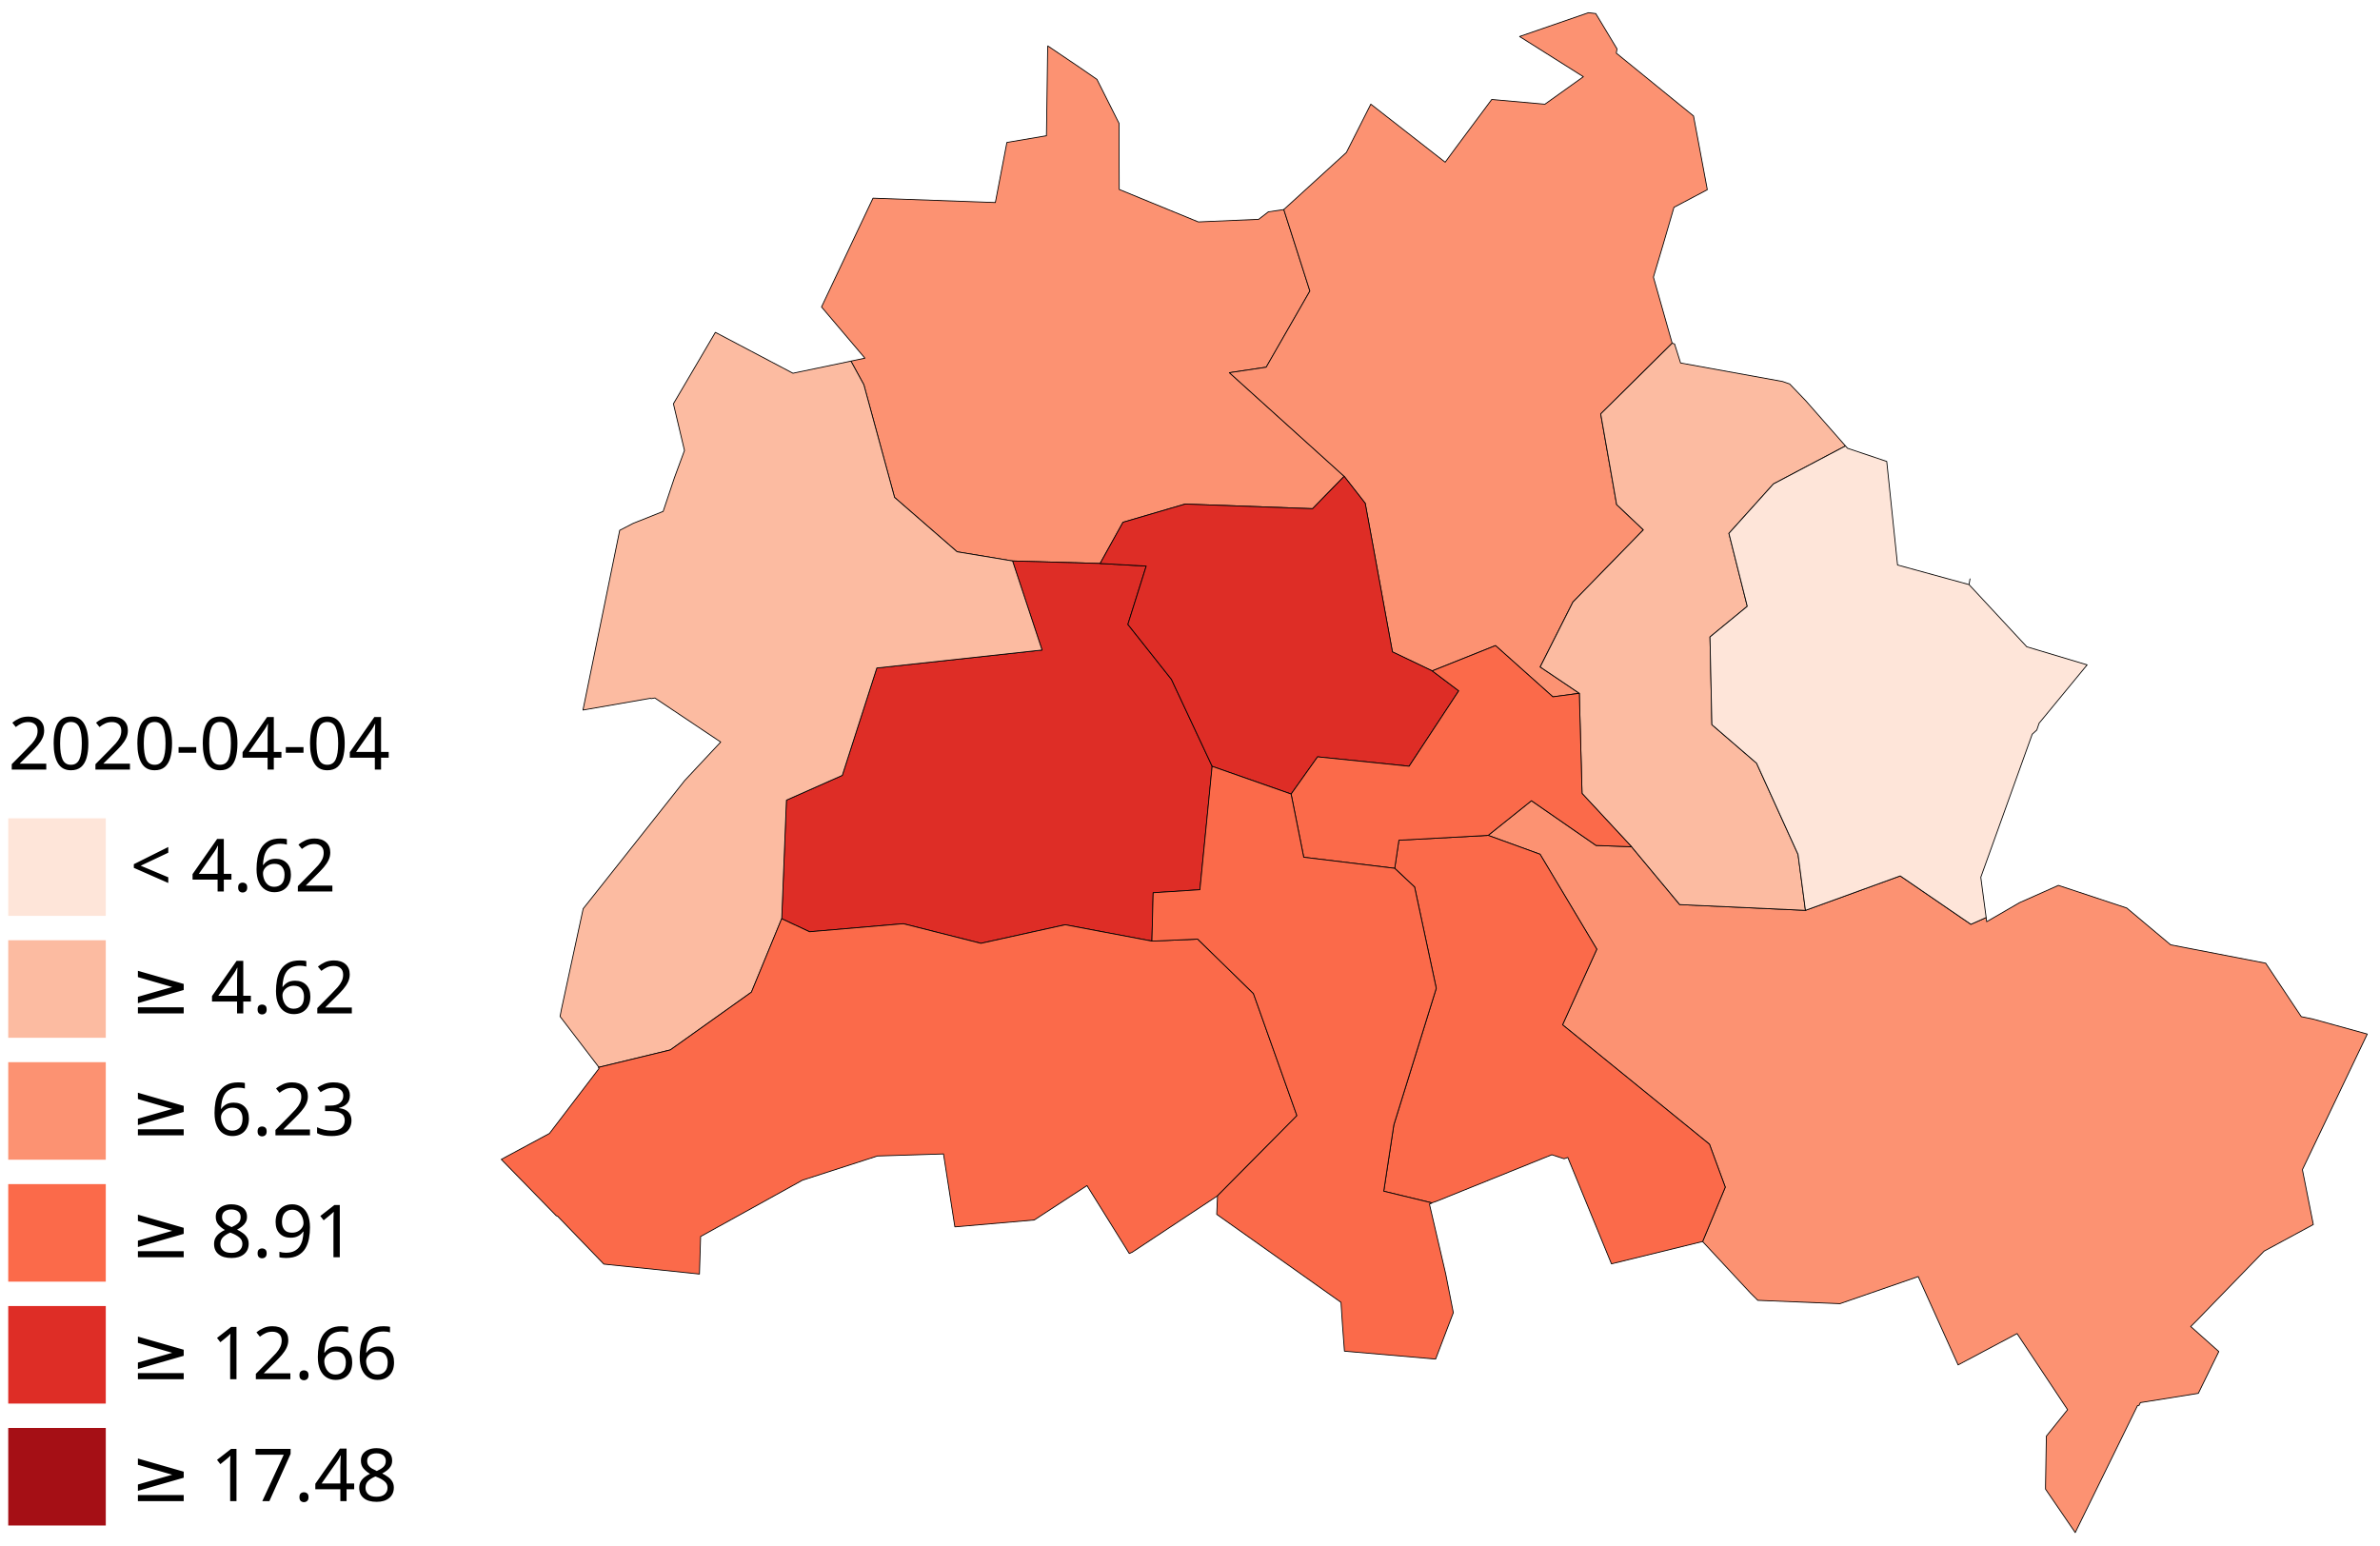
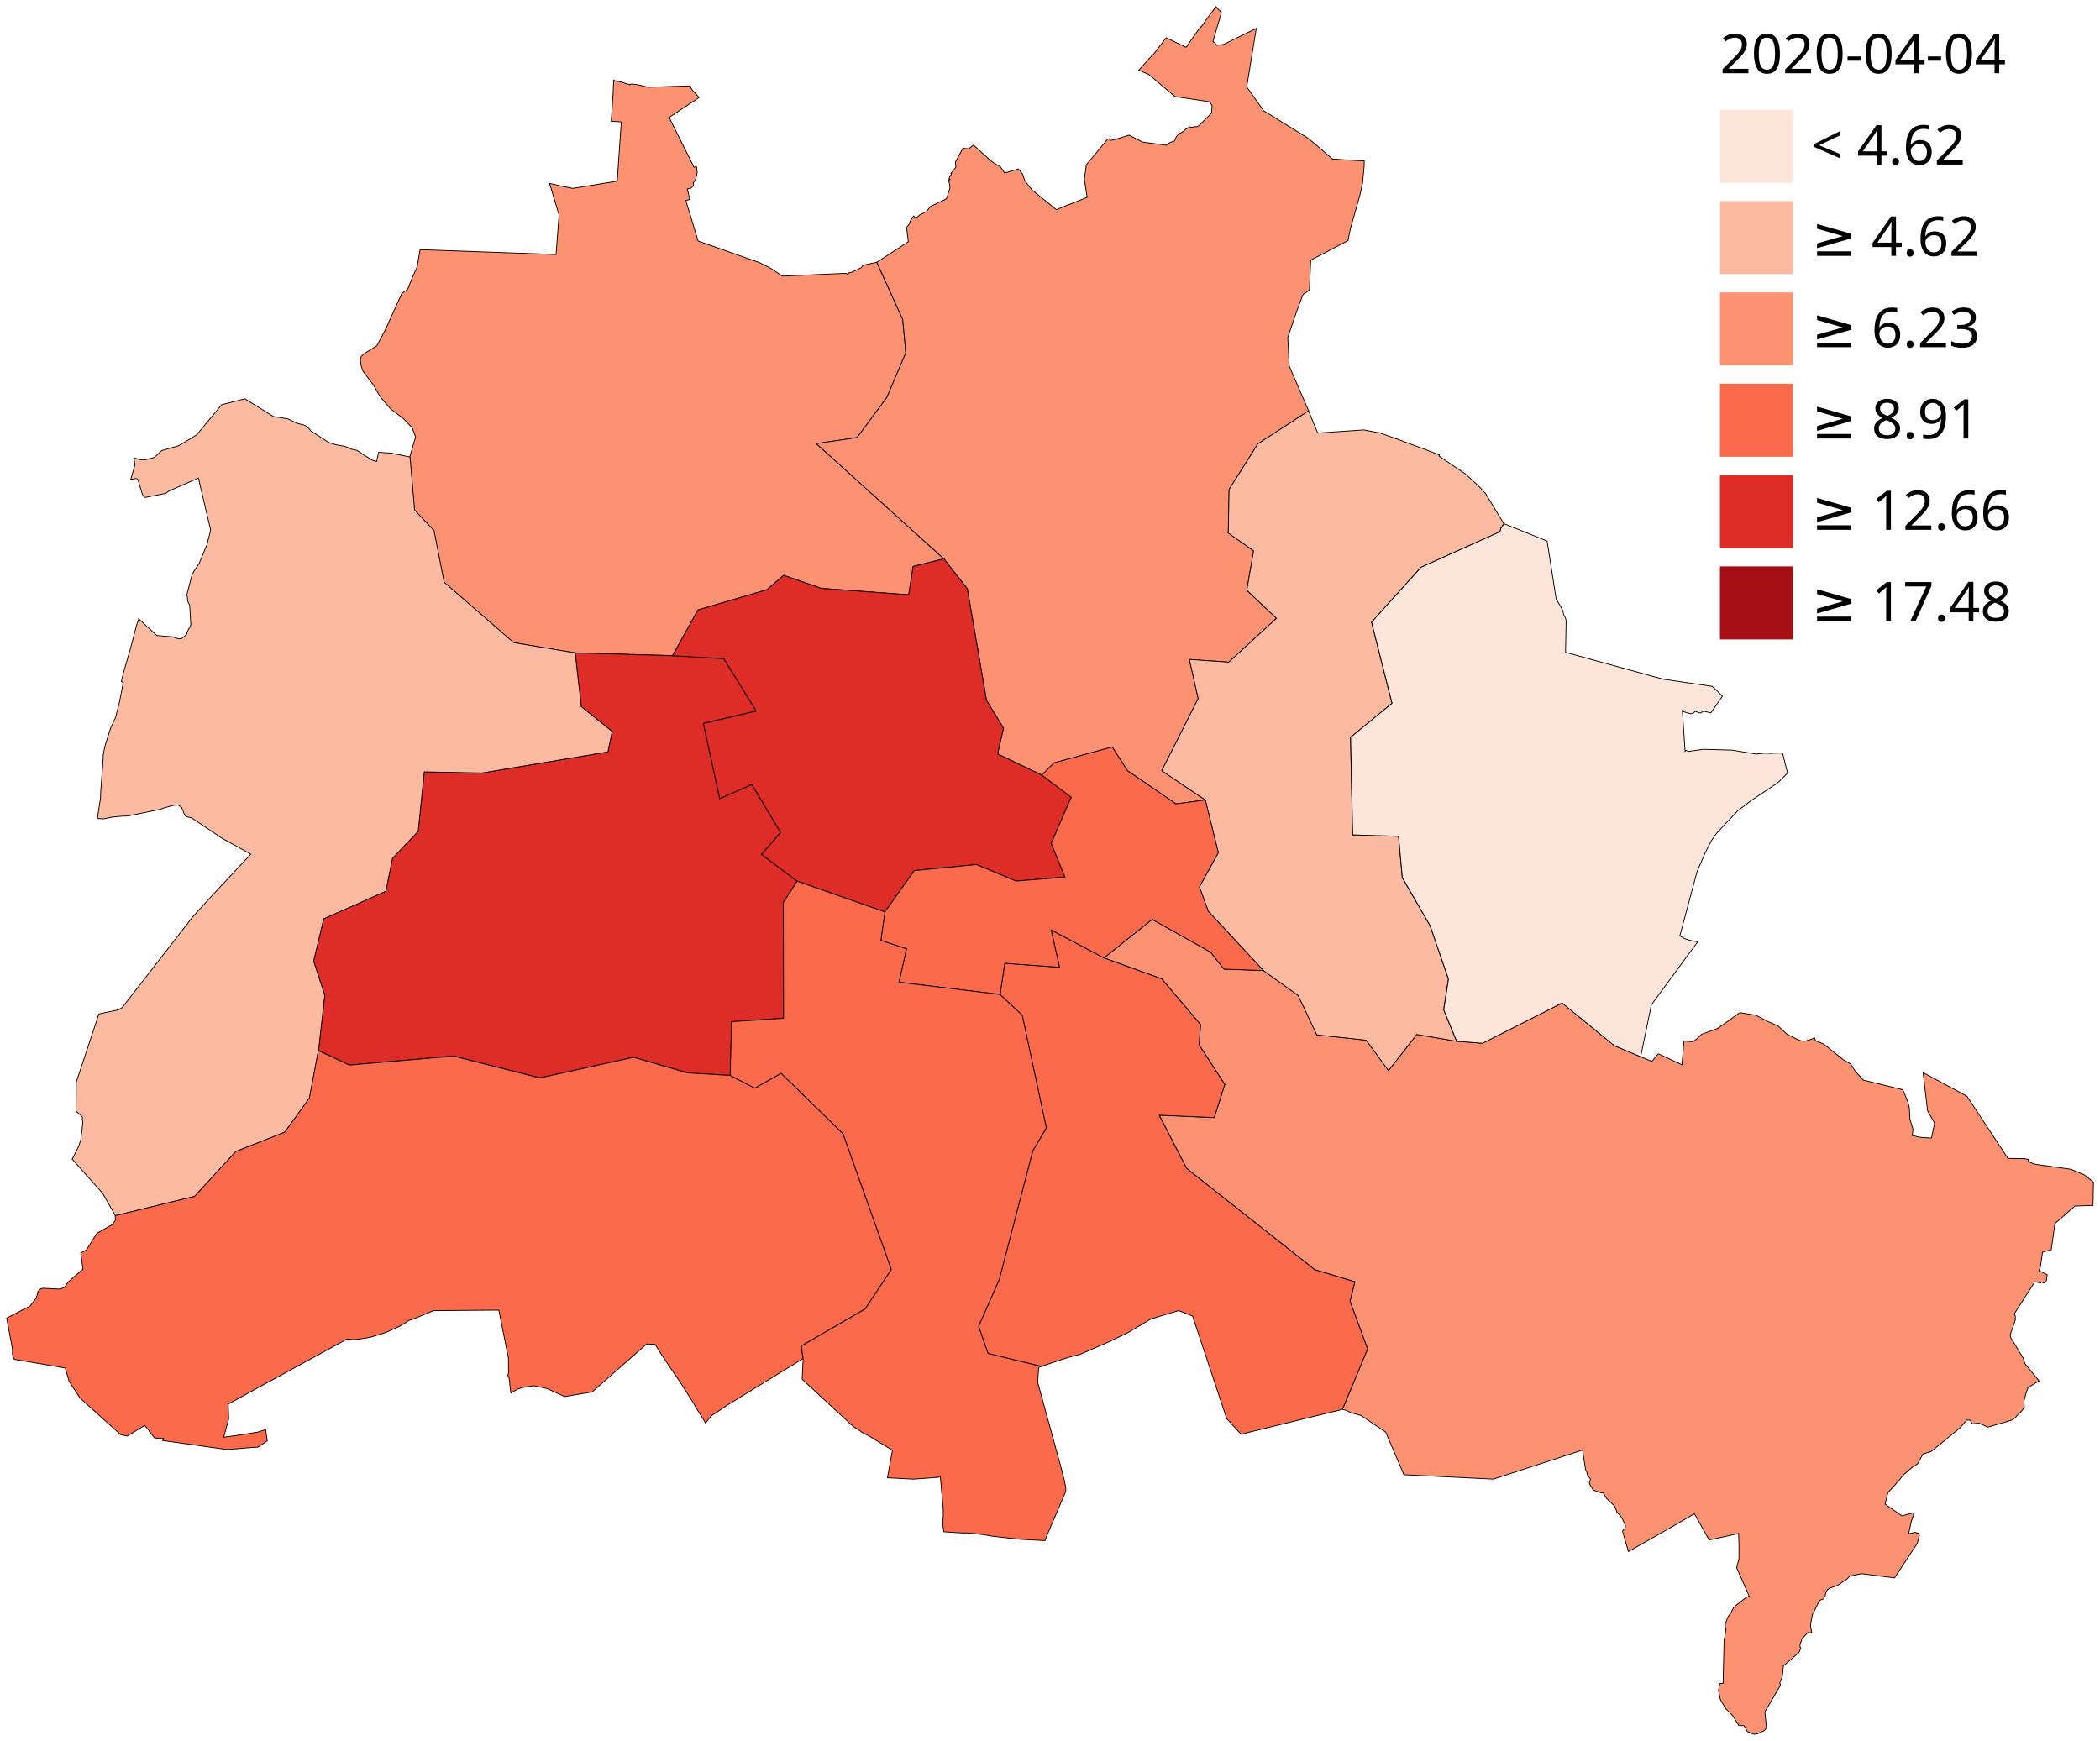
- <svg xmlns="http://www.w3.org/2000/svg" id="svg439" version="1.1" height="938.241" width="1445" stroke-linecap="round" stroke-linejoin="round">
-   <g transform="matrix(10.87812 0 0 10.87812 -12024.951 -6919.72)" id="g1315">
-     <g id="g1003" transform="translate(1103.163 576.983) scale(.13611)">
-       <g id="g979">
-         <path d="m 20,820 h 40 v 40 H 20 Z" id="path2" fill="#fcbba1" />
-         <path d="m 20,870 h 40 v 40 H 20 Z" id="path4" fill="#fc9272" />
-         <path d="m 20,920 h 40 v 40 H 20 Z" id="path6" fill="#fb6a4a" />
-         <path d="m 20,970 h 40 v 40 H 20 Z" id="path8" fill="#de2d26" />
-         <path d="m 20,770 h 40 v 40 H 20 Z" id="path10" fill="#fee5d9" />
-         <path d="m 20,1020 h 40 v 40 H 20 Z" id="path12" fill="#a50f15" />
-       </g>
-       <g id="g971" font-size="30" font-family="Verdana" fill="#000">
-         <text id="text907" y="1050" x="70" xml:space="preserve">
-           <tspan y="1050" x="70" id="tspan905">≥ 17.48</tspan>
-         </text>
-         <text xml:space="preserve" x="70" y="1000" id="text921">
-           <tspan id="tspan919" x="70" y="1000">≥ 12.66</tspan>
-         </text>
-         <text id="text925" y="950" x="70" xml:space="preserve">
-           <tspan y="950" x="70" id="tspan923">≥ 8.91</tspan>
-         </text>
-         <text xml:space="preserve" x="70" y="900" id="text929">
-           <tspan id="tspan927" x="70" y="900">≥ 6.23</tspan>
-         </text>
-         <text id="text933" y="850" x="70" xml:space="preserve">
-           <tspan y="850" x="70" id="tspan931">≥ 4.62</tspan>
-         </text>
-         <text xml:space="preserve" x="70" y="800" id="text937">
-           <tspan id="tspan935" x="70" y="800">&lt; 4.62</tspan>
-         </text>
-         <text id="text941" y="750" x="20" xml:space="preserve">
-           <tspan y="750" x="20" id="tspan939">2020-04-04</tspan>
-         </text>
-       </g>
+ <svg xmlns="http://www.w3.org/2000/svg" id="svg444" height="1081" width="1303.757" version="1.1">
+   <g transform="matrix(1.13416 0 0 1.13416 1045.116 -805.149)" id="g1003">
+     <g id="g979">
+       <path id="path2" d="m 20,820 h 40 v 40 H 20 Z" fill="#fcbba1" />
+       <path id="path4" d="m 20,870 h 40 v 40 H 20 Z" fill="#fc9272" />
+       <path id="path6" d="m 20,920 h 40 v 40 H 20 Z" fill="#fb6a4a" />
+       <path id="path8" d="m 20,970 h 40 v 40 H 20 Z" fill="#de2d26" />
+       <path id="path10" d="m 20,770 h 40 v 40 H 20 Z" fill="#fee5d9" />
+       <path id="path12" d="m 20,1020 h 40 v 40 H 20 Z" fill="#a50f15" />
    </g>
-     <g id="g1264" fill-opacity="1" stroke="#000" stroke-width=".046" stroke-miterlimit="4" stroke-dasharray="none">
-       <path d="m 1152.915,656.269 0.786,-0.164 -2.424,-2.859 2.874,-6.072 6.828,0.244 v -0.017 0 l 0.01,-0.032 0.634,-3.305 2.208,-0.375 0.064,-4.64 0.01,-0.373 1.707,1.152 1.037,0.715 1.233,2.454 0.01,3.69 4.418,1.814 0.016,-10e-4 0.085,-0.004 3.261,-0.14 0.544,-0.419 0.868,-0.127 1.455,4.547 -2.44,4.252 -2.053,0.306 6.404,5.783 -1.764,1.808 -7.112,-0.258 -3.468,1.016 -1.277,2.299 -4.89,-0.139 -3.096,-0.513 -3.491,-3.034 -1.714,-6.29 z" style="fill:#fc9272" />
-       <path d="m 1161.936,667.424 4.89,0.139 2.573,0.147 -1.023,3.254 2.431,3.066 2.274,4.857 -0.682,6.885 -2.61,0.17 -0.07,2.7 -4.844,-0.913 -4.703,1.037 -4.33,-1.095 -5.235,0.448 -1.555,-0.727 0.262,-6.619 3.118,-1.382 1.928,-5.994 9.222,-1.003 -1.647,-4.97 z" style="fill:#de2d26" />
-       <path d="m 1229.264,711.55 -1.114,2.273 -0.03,0.06 -3.234,0.518 -0.076,0.156 -0.083,0.01 -3.476,7.087 -1.657,-2.423 v -0.217 l 0.045,-2.743 1.186,-1.476 -2.742,-4.13 -0.078,-0.118 -3.291,1.749 -2.226,-4.93 -4.368,1.512 -4.585,-0.186 -0.41,-0.407 -2.673,-2.876 1.264,-3.034 -0.882,-2.396 -8.2,-6.666 1.912,-4.22 -3.168,-5.3 -2.897,-1.053 2.417,-1.935 3.607,2.497 1.981,0.072 2.687,3.229 7.017,0.322 5.29,-1.923 3.945,2.702 0.852,-0.38 0.031,0.234 1.835,-1.063 2.168,-0.965 3.814,1.263 2.243,1.881 0.206,0.173 0.68,0.132 4.627,0.895 1.986,2.984 0.644,0.132 3.04,0.84 -0.8,1.672 -1.665,3.48 -1.156,2.416 0.073,0.37 0.014,0.067 0.522,2.626 -2.749,1.486 -3.789,3.904 -0.306,0.304 0.01,0.005 z" style="fill:#fc9272" />
-       <path d="m 1186.668,644.372 2.016,-2.706 2.435,0.217 0.522,0.046 0.01,10e-4 2.147,-1.534 -0.013,-0.008 -3.067,-1.934 -0.478,-0.301 v -0.003 l 3.842,-1.327 0.407,0.047 1.186,1.969 -0.038,0.24 0.357,0.292 1.843,1.499 2.11,1.717 0.77,4.115 -1.862,0.983 -0.603,2.07 -0.543,1.826 1.045,3.687 -3.99,3.948 0.89,5.06 1.49,1.41 -3.93,4.03 -1.829,3.623 2.184,1.47 -1.475,0.198 -3.202,-2.86 -3.532,1.412 -2.221,-1.061 -1.518,-8.292 -1.177,-1.508 -6.404,-5.783 2.053,-0.306 2.44,-4.252 -1.455,-4.547 3.494,-3.186 1.363,-2.697 4.15,3.24 z" style="fill:#fc9272" />
-       <path d="m 1200.455,705.409 -5.089,1.246 -2.435,-5.936 -0.21,0.07 -0.683,-0.222 -6.453,2.601 -0.248,0.083 -2.678,-0.65 0.563,-3.703 2.368,-7.623 -1.209,-5.651 -1.112,-1.046 0.234,-1.568 4.981,-0.27 2.898,1.053 3.167,5.3 -1.912,4.22 8.2,6.666 0.882,2.396 z" style="fill:#fb6a4a" />
-       <path d="m 1198.757,655.268 0.133,0.046 0.334,1.059 5.691,1.033 0.398,0.138 0.896,0.935 2.219,2.525 -4.023,2.121 -2.484,2.759 1.026,4.071 -2.082,1.71 0.107,4.896 2.493,2.15 2.315,5.092 0.413,3.122 -7.017,-0.322 -2.687,-3.228 -2.764,-2.974 -0.153,-5.591 -2.183,-1.47 1.828,-3.625 3.93,-4.028 -1.49,-1.41 -0.89,-5.061 z" style="fill:#fcbba1" />
-       <path d="m 1208.428,661.004 0.112,0.128 2.191,0.737 0.603,5.78 3.99,1.093 0.054,-0.32 -0.055,0.32 1.831,1.972 1.392,1.499 0.594,0.178 2.775,0.832 -2.68,3.256 -0.129,0.382 -0.256,0.233 -2.87,7.985 0.095,0.718 0.205,1.528 -0.852,0.379 -3.944,-2.702 -5.291,1.923 -0.413,-3.122 -2.315,-5.092 -2.493,-2.15 -0.107,-4.896 2.082,-1.71 -1.025,-4.071 2.483,-2.759 z" style="fill:#fee5d9" />
-       <path d="m 1138.852,695.683 -2.167,-2.835 0.083,-0.432 1.207,-5.584 0.959,-1.21 4.712,-5.95 2.002,-2.14 v -0.002 l -3.672,-2.458 -0.21,0.036 -0.032,-0.02 -3.771,0.657 2.05,-10.032 0.75,-0.388 1.675,-0.668 0.63,-1.881 0.56,-1.52 -0.617,-2.606 2.34,-3.984 0.075,0.035 4.257,2.245 0.422,-0.089 2.815,-0.588 0.72,1.318 1.714,6.29 3.49,3.034 3.097,0.513 1.646,4.97 -9.223,1.003 -1.927,5.994 -3.118,1.382 -0.262,6.62 -1.687,4.097 -4.53,3.226 z" style="fill:#fcbba1" />
-       <path d="m 1144.464,707.225 -5.336,-0.555 -2.575,-2.668 -0.082,-0.034 -3.068,-3.143 2.691,-1.45 2.767,-3.627 -0.032,-0.043 0.024,-0.022 3.982,-0.967 4.53,-3.226 1.687,-4.098 1.556,0.727 5.233,-0.448 4.331,1.095 4.703,-1.037 4.845,0.913 2.554,-0.112 3.112,3.038 2.426,6.815 -4.429,4.473 -4.763,3.149 -0.157,0.07 -0.01,0.003 -0.326,-0.525 -2.034,-3.266 -0.038,0.025 -2.407,1.571 -0.496,0.324 -4.37,0.38 h -0.063 l -0.124,-0.793 -0.51,-3.273 -3.687,0.115 -4.018,1.297 -0.171,0.056 -5.68,3.14 v 0.004 0 z" style="fill:#fb6a4a" />
-       <path d="m 1166.826,667.563 1.277,-2.3 3.468,-1.015 7.112,0.258 1.764,-1.808 1.177,1.509 1.518,8.29 2.221,1.062 1.479,1.114 -2.77,4.208 -5.108,-0.525 -1.476,2.076 -4.407,-1.545 -2.274,-4.856 -2.431,-3.067 1.023,-3.254 z" style="fill:#de2d26" />
-       <path d="m 1196.489,683.375 -1.981,-0.073 -3.607,-2.497 -2.417,1.935 -4.981,0.27 -0.234,1.568 -5.076,-0.618 -0.705,-3.528 1.476,-2.076 5.109,0.525 2.769,-4.208 -1.479,-1.114 3.532,-1.412 3.202,2.86 1.475,-0.197 0.153,5.59 z" style="fill:#fb6a4a" />
-       <path d="m 1185.337,703.25 v 0.017 l -0.13,0.052 0.91,3.909 0.423,2.152 -0.84,2.204 -0.147,0.387 -0.014,-0.002 -5.076,-0.44 -0.112,-1.496 -0.08,-1.229 -6.936,-4.911 0.045,-1.037 4.43,-4.473 -2.427,-6.815 -3.112,-3.038 -2.554,0.112 0.07,-2.7 2.609,-0.17 0.682,-6.885 4.407,1.545 0.705,3.528 5.076,0.618 1.112,1.046 1.209,5.65 -2.368,7.624 -0.563,3.703 2.678,0.65 z" style="fill:#fb6a4a" />
+     <g font-size="30" id="g971" font-family="Verdana" fill="#000">
+       <text xml:space="preserve" x="70" y="1050" id="text907">
+         <tspan id="tspan905" x="70" y="1050">≥ 17.48</tspan>
+       </text>
+       <text id="text921" y="1000" x="70" xml:space="preserve">
+         <tspan y="1000" x="70" id="tspan919">≥ 12.66</tspan>
+       </text>
+       <text xml:space="preserve" x="70" y="950" id="text925">
+         <tspan id="tspan923" x="70" y="950">≥ 8.91</tspan>
+       </text>
+       <text id="text929" y="900" x="70" xml:space="preserve">
+         <tspan y="900" x="70" id="tspan927">≥ 6.23</tspan>
+       </text>
+       <text xml:space="preserve" x="70" y="850" id="text933">
+         <tspan id="tspan931" x="70" y="850">≥ 4.62</tspan>
+       </text>
+       <text id="text937" y="800" x="70" xml:space="preserve">
+         <tspan y="800" x="70" id="tspan935">&lt; 4.62</tspan>
+       </text>
+       <text xml:space="preserve" x="20" y="750" id="text941">
+         <tspan id="tspan939" x="20" y="750">2020-04-04</tspan>
+       </text>
    </g>
  </g>
+   <g transform="translate(-14011.847 -7848.19) scale(12.36753)" id="g1269" stroke="#000" stroke-width=".04">
+     <path style="fill:#fc9272" d="m 1176.969,647.749 1.301,2.872 0.154,1.675 -0.95,2.236 -1.49,2.016 -2.052,0.306 6.404,5.783 -1.539,0.381 -0.225,1.427 -4.399,-0.327 -1.879,-0.652 -0.833,0.721 -3.468,1.015 -1.276,2.299 -4.891,-0.139 -3.096,-0.513 -3.491,-3.034 -0.509,-2.591 -0.975,-1.035 -0.23,-2.663 0.291,-1.012 -0.178,-0.463 -0.438,-0.457 -0.603,-0.458 -0.029,-0.022 -0.487,-0.565 -0.144,-0.214 -0.145,-0.27 -0.083,-0.138 -0.546,-0.73 -0.098,-0.321 -0.013,-0.172 v -0.101 l 0.036,-0.128 0.124,-0.123 0.664,-0.416 0.203,-0.386 0.228,-0.432 0.029,-0.063 0.785,-1.735 0.304,-0.232 0.222,-0.564 0.248,-0.54 0.146,-0.87 6.827,0.244 0.01,-0.116 v -0.03 l 0.029,-0.376 0.049,-0.634 0.063,-0.826 -0.478,-1.589 0.641,0.147 0.045,0.009 0.48,0.095 2.232,-0.363 0.204,-2.974 -0.505,-0.033 0.037,-0.571 0.01,-0.133 0.039,-0.6 0.01,-0.143 v -0.017 -0.056 l 0.01,-0.114 v -0.037 -0.075 l 0.021,-0.32 0.085,0.04 0.089,0.025 0.069,0.006 0.04,0.007 0.01,0.002 0.127,0.025 0.09,0.033 0.011,0.004 0.075,0.028 0.01,0.002 0.091,0.034 0.033,-0.001 0.01,-3e-4 0.039,-0.002 0.013,0.03 0.01,-0.003 0.073,-0.031 0.12,0.005 0.182,0.024 0.549,0.129 2.105,-0.066 0.038,0.089 0.049,0.09 0.365,0.404 -1.501,0.998 0.134,0.268 0.055,0.11 v 0.008 l 0.525,1.051 0.33,0.656 0.013,0.027 0.031,0.06 0.127,0.253 0.036,0.071 0.032,-0.009 0.055,-0.015 0.033,-0.011 0.033,0.316 -0.073,0.328 -0.124,0.177 0.012,0.138 -0.146,0.141 -0.042,0.005 -0.023,0.003 -0.098,0.013 0.124,0.532 -0.2,0.05 0.01,0.026 0.03,0.102 0.01,0.025 0.019,0.073 0.55,1.81 3.076,1.082 0.556,0.282 0.271,0.18 0.315,0.21 0.013,0.008 3.204,-0.142 0.069,0.052 0.029,-0.009 0.01,-0.042 0.031,-0.028 v -0.003 l 0.014,-0.003 0.01,0.004 0.01,0.007 0.047,-0.025 0.06,-0.01 0.467,-0.219 0.106,-0.131 z" />
+     <path style="fill:#de2d26" d="m 1172.97,678.823 -0.697,1.076 0.014,5.808 -2.609,0.17 -0.07,2.7 -2.135,-0.131 -2.71,-0.782 -4.702,1.037 -4.331,-1.096 -5.233,0.449 -1.555,-0.727 0.313,-2.776 -0.56,-1.718 0.509,-2.125 3.118,-1.382 0.335,-1.658 1.291,-1.353 0.301,-2.982 2.906,0.056 6.316,-1.059 0.211,-1.027 -1.548,-1.241 -0.309,-2.701 4.891,0.139 2.572,0.147 1.633,2.634 -2.656,0.62 0.821,3.776 1.61,-0.71 1.445,2.406 -0.955,1.108 z" />
+     <path style="fill:#fc9272" d="m 1200.342,705.342 1.264,-3.034 -0.882,-2.395 0.244,-0.979 -2.014,-0.606 -6.429,-5.081 -1.38,-2.678 2.764,0.121 0.528,-1.664 -1.287,-1.981 0.07,-1.024 -1.95,-2.295 -2.897,-1.053 2.417,-1.935 2.934,1.645 0.672,0.852 1.981,0.072 1.753,1.253 0.934,1.975 2.481,0.268 1.114,1.525 1.423,-1.812 1.999,0.341 1.297,0.101 3.994,-2.023 2.622,2.144 1.322,0.557 0.56,0.235 0.322,-0.384 1.189,0.554 0.099,-1.195 0.119,0.011 0.112,0.011 0.214,0.018 0.037,-0.027 0.161,-0.117 0.251,-0.238 0.574,-0.202 0.227,-0.086 1.108,-0.792 0.798,0.127 0.63,0.327 0.17,0.074 0.19,0.079 0.132,0.057 0.455,0.423 0.492,0.245 0.18,0.075 0.182,0.025 0.082,-0.009 0.046,-0.021 0.172,-0.045 0.144,-0.052 0.059,-0.021 0.035,-0.013 0.019,0.111 0.032,0.03 0.396,0.166 0.992,0.79 0.35,0.203 0.238,0.362 0.233,0.261 0.176,0.192 1.985,0.485 0.258,0.631 0.071,0.322 v 0.041 l 7e-4,0.009 9e-4,0.013 v 0.037 l 0.01,0.087 0.012,0.324 0.154,0.519 -0.022,0.222 -9e-4,0.002 -0.019,0.06 -0.01,0.021 v 0.008 l 0.107,0.02 0.189,0.05 0.198,0.031 0.489,0.027 0.153,-0.756 -0.35,-0.604 -0.226,-1.927 2.203,1.188 2.056,3.122 0.826,0.012 0.072,0.017 0.01,0.002 0.087,0.011 0.022,0.003 0.01,0.091 0.136,0.088 0.017,0.005 0.056,0.017 0.034,0.01 0.094,0.038 1.801,0.251 0.664,0.278 0.464,0.363 -0.022,1.174 -0.025,-10e-5 -0.089,0.004 -0.334,0.012 -0.01,8e-4 -0.049,10e-4 -0.203,0.007 -0.057,0.002 -0.103,0.004 -0.037,10e-4 v 3e-4 l -0.507,0.443 -0.14,0.119 -0.01,0.009 v 0.005 l -0.017,0.016 -3e-4,3e-4 -0.33,0.284 -0.186,1.32 -0.436,0.119 -0.029,0.191 -0.02,0.133 -0.065,0.434 -0.068,0.172 0.416,0.204 -0.043,0.282 -0.01,0.051 -0.08,0.089 -0.034,-0.012 -0.085,-0.03 -0.061,-0.021 -0.02,0.062 -0.222,-0.062 -0.034,-0.002 -0.031,-0.006 -0.05,0.078 -0.544,0.85 -0.08,0.125 -0.29,0.445 -0.04,0.061 -0.017,0.026 -0.013,0.015 0.042,0.099 0.011,0.045 v 0.023 0.047 l -8e-4,0.023 v 0.023 0.046 l -0.01,0.046 -0.243,0.708 0.017,0.13 0.63,1.042 0.089,0.28 0.711,0.864 -0.576,0.347 0.01,0.032 -0.081,0.216 -0.023,0.081 -0.047,0.18 -0.013,0.052 -0.03,0.117 0.017,0.31 -0.173,0.229 -0.103,0.078 -0.109,0.119 -0.036,0.054 -0.07,0.068 -0.133,0.087 -1.216,0.359 -0.15,-0.077 -0.048,-0.022 -0.077,-0.036 -0.068,-0.032 -0.01,-0.005 -0.019,-0.009 -0.051,-0.024 -0.357,0.037 -0.092,-0.183 -0.174,-0.014 -0.324,0.382 -1.461,1.199 -0.415,0.13 -0.265,0.485 -0.141,0.095 -0.046,0.028 -0.041,0.018 -0.514,0.441 -0.197,0.263 -0.108,0.099 -0.075,0.106 -0.09,0.096 -0.283,0.305 -0.139,0.576 0.426,0.305 0.143,0.099 0.144,0.102 0.14,0.085 0.495,-0.137 0.013,-6e-4 0.047,-0.002 0.02,-0.001 v 0.097 l -0.11,0.311 -0.099,0.455 -0.014,0.056 -0.013,0.057 v 0.021 0.015 l -0.01,0.032 0.327,-0.077 0.174,0.059 0.034,0.081 -0.05,0.216 -0.054,0.196 -1.141,1.738 -1.651,-0.21 -0.587,0.115 -0.088,0.086 -0.041,0.042 -0.027,0.031 -0.47,0.315 -0.407,0.144 -0.049,0.033 -0.051,0.045 -0.041,0.061 -0.037,0.103 -0.041,0.142 -0.081,0.152 -0.059,0.023 -0.01,-9e-4 -0.017,0.01 -0.027,0.01 -0.042,0.014 -0.067,0.068 -0.334,0.672 -0.093,0.505 0.015,0.14 0.027,0.121 0.01,0.079 0.019,0.055 -0.203,-0.01 -0.298,0.316 -0.047,0.157 -0.015,0.043 -0.026,0.066 -0.01,0.041 v 0.068 l 0.01,0.042 0.037,0.05 -0.104,0.223 -0.774,0.667 -0.049,0.513 -0.034,0.103 -0.059,0.121 -0.027,0.068 -0.01,0.078 0.035,0.049 -0.01,0.043 -0.084,0.153 -0.693,1.184 v 0.012 l 0.021,0.204 0.062,0.589 -0.046,0.057 -0.071,0.077 -0.329,0.156 -0.022,-0.003 -0.045,0.02 -0.107,0.007 -0.047,-0.007 -0.303,-0.132 -0.025,-0.055 -0.018,-0.039 -0.115,-0.196 -0.263,-0.007 -0.05,-0.081 -0.168,-0.272 -0.071,-0.116 -0.018,-0.03 -0.338,-0.336 -0.059,-0.097 -0.181,-0.297 -0.054,-0.128 -0.079,-0.408 0.06,-0.341 0.171,-0.018 0.047,-2.145 0.098,-0.56 -0.04,-0.105 v -0.147 l 0.043,-0.131 0.044,-0.102 0.016,-0.087 0.122,-0.183 0.059,-0.062 0.14,-0.294 v -0.004 l 0.563,-0.439 0.214,-0.12 -0.627,-1.421 0.117,-0.455 v -0.643 -0.039 l -0.016,-0.455 v -0.054 -0.032 l 2e-4,-0.012 v -0.03 l -0.298,0.067 -0.764,0.167 -0.113,0.026 -0.025,0.003 -0.066,0.014 -0.045,0.01 -0.011,0.002 -0.033,0.007 -0.127,0.028 -0.219,-0.393 -0.158,-0.28 -0.152,-0.269 -0.036,-0.064 -0.173,-0.307 -0.07,0.04 -0.12,0.068 -0.104,0.059 -0.978,0.571 -2.043,1.157 -0.297,-1.026 0.035,-0.043 0.099,-0.12 0.011,-0.131 -0.01,-0.006 -0.064,-0.15 -0.081,-0.167 -0.09,-0.146 -0.179,-0.185 -0.112,-0.302 -0.397,-0.379 -0.116,-0.179 -0.032,-0.069 -0.023,-0.032 -0.019,-0.005 -0.044,0.005 -0.448,-0.149 -0.037,-0.065 -0.031,-0.052 -0.054,-0.089 -0.059,-0.108 -0.01,-0.089 0.054,-0.155 -0.146,-0.195 -0.01,-0.037 -0.032,-0.12 -0.058,-0.111 -0.154,-0.99 -4.474,1.459 -4.494,-0.22 -0.909,-2.135 -1.238,-0.84 -0.497,-0.134 -0.119,-0.059 -0.037,-0.019 -0.037,-0.019 -0.04,-0.021 z" />
+     <path style="fill:#fc9272" d="m 1185.252,673.496 -2.221,-1.062 0.298,-1.295 -0.855,-1.401 -0.96,-5.594 -1.177,-1.508 -6.404,-5.783 2.052,-0.306 1.49,-2.016 0.95,-2.236 -0.154,-1.675 -1.301,-2.872 1.583,-1.031 -0.09,-0.718 0.116,-0.143 0.077,-0.185 0.056,-0.098 0.033,-0.057 0.072,-0.094 0.078,0.089 0.03,0.035 0.184,-0.166 0.358,-0.181 0.201,-0.254 0.795,-0.381 0.181,-0.552 -0.04,-0.265 -0.01,-0.033 -0.013,-0.004 -0.011,-0.003 v -0.005 l 0.014,-0.02 0.01,-0.024 -0.011,-0.003 -0.046,-0.007 0.02,-0.051 0.045,0.015 0.012,0.004 0.031,-0.031 -0.053,-0.027 0.019,-0.046 0.011,-0.065 0.084,-0.104 0.013,-0.051 -0.01,-0.002 -0.019,-0.003 0.249,-0.308 -0.026,-0.262 0.386,-0.707 0.058,0.016 0.043,0.013 0.186,0.004 0.238,-0.178 0.22,0.193 0.164,0.154 0.111,0.101 0.341,0.308 0.102,0.084 0.423,0.263 0.203,0.3 0.691,-0.206 0.02,0.025 0.01,0.013 0.031,0.039 0.143,0.18 0.01,0.005 0.099,0.317 0.359,0.467 1.227,0.997 1.549,-0.615 -0.056,-0.365 -0.056,-0.377 -0.01,-0.058 -0.016,-0.11 0.097,-0.726 1.068,-1.287 0.114,-0.031 0.016,0.014 -0.01,0.079 0.182,-0.026 0.775,-0.236 0.685,0.346 1.199,0.16 0.02,-0.022 0.012,-0.013 0.021,-0.024 0.053,-0.042 0.06,-0.032 0.078,-0.035 0.13,-0.03 0.045,-0.054 0.055,-0.146 0.046,-0.077 0.127,-0.117 0.023,-0.013 0.01,-0.002 0.01,-10e-4 0.01,-6e-4 0.035,-0.027 0.024,-0.003 0.034,-0.034 0.046,-0.013 0.042,-0.046 0.034,-0.031 0.032,-0.035 0.212,-0.125 0.091,0.017 0.055,-0.004 0.048,-0.014 0.028,0.006 0.043,-0.025 0.079,0.018 0.11,-0.051 0.642,-0.638 0.031,-0.367 -0.022,-0.05 -0.07,-0.098 -0.026,-0.054 -0.366,-0.055 -1.045,-0.156 -0.334,-0.05 -0.296,-0.249 -0.094,-0.079 -0.045,-0.038 -0.736,-0.625 -0.152,-0.123 -0.171,-0.073 -0.325,-0.139 0.012,-0.013 0.014,-0.015 0.107,-0.12 0.561,-0.618 0.045,-0.029 0.037,-0.049 0.598,-0.785 0.513,0.247 0.022,0.01 0.133,0.064 0.332,0.159 0.01,-0.01 0.315,-0.448 0.398,-0.565 0.01,0.004 0.017,0.007 v 0.002 l 0.177,-0.249 0.268,-0.377 0.308,-0.408 0.055,0.064 0.064,0.075 0.156,0.152 -0.43,1.468 0.094,0.06 0.027,0.023 0.019,0.034 0.032,0.043 0.011,0.026 0.357,-0.046 1.638,-0.804 -0.178,1.09 -0.168,1.028 -0.062,0.378 -0.033,0.199 -0.024,0.143 -0.016,0.098 0.233,0.33 0.398,0.562 0.216,0.305 2.189,1.352 0.068,0.054 0.099,0.08 0.158,0.128 0.075,0.062 0.871,0.752 1.598,0.094 -0.01,0.167 v 0.03 0.061 l -0.079,0.847 -0.022,0.105 -0.01,0.045 -0.01,0.045 -0.072,0.347 -0.514,1.819 v 0.014 l -0.025,0.134 -0.01,0.042 -0.01,0.042 -0.055,0.3 -1.875,0.985 -0.062,1.492 -0.033,0.024 -0.082,0.062 -0.017,0.014 -0.172,0.11 -0.039,0.069 -0.323,0.864 -0.423,1.242 0.073,1.441 0.211,0.486 0.298,0.688 0.011,0.026 0.435,1.002 0.017,0.044 -0.014,0.009 -0.014,0.01 -0.498,0.327 -2.016,1.309 -1.447,2.292 -0.043,2.186 1.274,0.896 -0.343,1.978 1.491,1.41 -2.393,2.201 -1.98,-0.135 0.443,1.962 -1.828,3.624 2.184,1.47 -1.476,0.198 -2.434,-1.67 -0.767,-1.19 -2.922,0.802 z" />
+     <path style="fill:#fb6a4a" d="m 1200.342,705.342 -5.088,1.246 -0.721,-0.782 -1.714,-5.154 -0.701,-0.269 -1.389,0.418 -1.196,0.712 -0.165,0.078 -0.434,0.203 -0.025,0.015 -0.237,0.119 -0.15,0.065 -1.361,0.593 -0.251,0.059 -0.178,0.048 -0.195,0.053 -1.312,0.439 -2.678,-0.649 -0.472,-1.365 1.034,-2.338 1.684,-6.462 0.683,-1.161 -1.208,-5.651 -1.112,-1.046 0.234,-1.568 2.748,0.2 -0.417,-1.875 2.651,1.406 2.897,1.053 1.95,2.295 -0.07,1.024 1.287,1.981 -0.528,1.664 -2.764,-0.121 1.38,2.678 6.429,5.081 2.014,0.606 -0.244,0.979 0.882,2.395 z" />
+     <path style="fill:#fcbba1" d="m 1196.376,683.31 -2.764,-2.973 -0.451,-1.224 0.95,-1.725 -0.652,-2.642 -2.184,-1.47 1.828,-3.624 -0.443,-1.962 1.98,0.135 2.393,-2.201 -1.491,-1.41 0.343,-1.978 -1.274,-0.896 0.043,-2.186 1.447,-2.292 2.016,-1.309 0.498,-0.327 0.014,-0.01 0.014,-0.009 v 0.005 l 0.154,0.373 0.028,0.069 0.277,0.669 2.314,-0.158 0.359,0.069 0.16,0.03 0.156,0.034 0.08,-9e-4 0.993,0.356 0.701,0.259 0.16,0.059 0.039,0.014 0.156,0.057 0.039,0.014 0.039,0.014 0.063,0.023 0.856,0.334 -0.022,0.054 1.33,0.901 0.675,0.622 0.031,0.032 0.062,0.065 0.029,0.03 0.116,0.14 0.088,0.082 0.917,1.517 -0.038,0.068 -0.03,0.054 -0.082,0.11 -0.045,0.176 -3.962,1.784 -2.483,2.759 1.026,4.071 -2.082,1.71 0.108,4.896 2.302,0.07 0.19,2.079 1.393,2.406 0.922,2.685 -0.238,1.546 0.65,1.577 -1.999,-0.341 -1.423,1.812 -1.114,-1.525 -2.481,-0.268 -0.934,-1.975 z" />
+     <path style="fill:#fee5d9" d="m 1215.314,687.639 -1.322,-0.557 -2.622,-2.144 -3.994,2.023 -1.297,-0.101 -0.65,-1.577 0.238,-1.546 -0.922,-2.685 -1.393,-2.406 -0.19,-2.079 -2.302,-0.07 -0.108,-4.896 2.082,-1.71 -1.026,-4.071 2.483,-2.759 3.962,-1.784 0.045,-0.176 0.082,-0.11 0.03,-0.054 0.038,-0.068 2.17,0.878 0.453,2.901 0.321,0.559 0.023,0.072 0.01,0.062 0.014,0.059 0.019,0.06 3e-4,5e-4 0.066,0.12 0.01,0.01 0.039,0.151 -0.03,1.591 3.635,1.002 1.273,0.348 2.459,0.358 0.509,0.491 -0.581,0.843 -0.366,-0.09 -0.161,0.098 -0.16,-0.051 -0.089,-0.028 -0.022,-0.012 -0.041,0.057 -2e-4,2e-4 -0.032,0.031 -0.134,0.039 -0.072,-0.022 -0.023,-0.005 -0.035,-0.012 -0.061,-0.008 -0.186,-0.066 -0.048,-0.046 0.136,2.042 0.02,-0.023 0.019,-0.022 0.01,-0.011 0.063,0.039 0.049,0.03 v 0.002 l 0.01,-0.01 0.75,-0.105 1.422,0.039 1.24,0.201 0.384,-0.043 0.336,0.008 0.238,-0.012 0.053,-4e-4 0.089,-0.001 0.071,-9e-4 0.139,-0.002 v 0 l 0.249,1.003 v 10e-4 l -0.054,0.055 -0.064,0.062 -0.147,0.147 -0.035,0.035 -0.033,0.033 -0.056,0.055 -0.058,0.056 -0.136,0.104 -1.218,0.817 -0.147,0.111 -0.111,0.084 -0.074,0.056 -0.105,0.08 -0.028,0.022 -0.247,0.188 -1.047,1.117 -0.251,0.353 -0.321,0.624 -0.411,0.954 -0.863,3.225 0.288,0.153 0.251,0.073 0.291,0.059 0.011,0.002 0.054,0.011 -0.174,0.237 -0.243,0.33 -0.018,0.024 -0.01,0.013 -0.014,0.019 -0.013,0.018 -0.164,0.223 -1.688,2.296 z" />
+     <path style="fill:#fcbba1" d="m 1161.826,667.361 0.309,2.701 1.548,1.241 -0.211,1.027 -6.316,1.059 -2.906,-0.056 -0.301,2.982 -1.291,1.353 -0.335,1.658 -3.118,1.382 -0.509,2.125 0.56,1.718 -0.313,2.776 -0.449,2.382 -1.237,1.714 -2.459,0.973 -2.071,2.253 -3.982,0.967 -0.644,-1.13 -1.523,-1.704 0.28,-0.554 0.043,-0.097 0.047,-0.122 0.026,-0.089 0.01,-0.02 0.024,-0.081 v -0.009 l 0.101,-0.845 -0.018,-0.212 v -0.038 -0.026 l -0.01,-0.033 -0.01,-0.025 -0.299,-0.258 0.01,-1.457 1.135,-3.426 0.492,-0.104 0.49,-0.104 0.191,-0.114 0.17,-0.219 0.534,-0.688 2.847,-3.662 0.903,-0.994 0.988,-1.054 1.013,-1.085 -1.423,-0.785 -1.549,-1.036 -0.293,-0.07 -0.026,-0.041 -0.066,-0.112 -0.108,-0.293 -0.184,-0.13 -0.269,0.022 -0.46,0.132 -0.158,0.059 -0.01,0.003 -0.01,0.002 -1.636,0.335 -0.027,0.004 h -0.074 l -0.092,-10e-4 -0.096,0.005 -0.372,0.032 -0.258,0.043 -0.074,0.016 -0.02,0.004 -0.136,0.029 -0.062,0.008 -0.09,-0.004 -0.162,-0.008 -0.027,-10e-4 -0.018,-9e-4 0.115,-0.783 0.019,-0.095 0.014,-0.072 0.01,-0.112 v -0.065 -0.023 l 0.01,-0.245 0.075,-0.997 0.01,-0.113 0.01,-0.077 v -0.027 l 0.013,-0.273 0.014,-0.178 v -0.049 -0.033 -0.026 l 7e-4,-0.006 0.041,-0.249 0.029,-0.129 0.016,-0.071 0.01,-0.036 0.018,-0.071 0.273,-0.86 0.071,-0.134 0.078,-0.185 0.031,-0.055 0.04,-0.08 0.03,-0.092 0.01,-0.022 0.022,-0.111 0.01,-0.042 0.01,-0.033 0.029,-0.116 0.023,-0.086 0.027,-0.121 0.037,-0.128 0.203,-1.03 v -0.002 l -0.097,-0.062 0.107,-0.441 0.372,-1.285 0.296,-1.133 0.014,-0.045 0.01,-0.022 0.033,-0.104 0.021,-0.068 0.014,-0.044 0.918,0.843 0.79,0.064 0.289,0.099 0.158,-0.01 0.256,-0.21 0.027,-0.116 0.087,-0.185 0.052,-0.047 0.021,-0.073 0.01,-0.027 v -0.004 -0.008 -0.014 l 10e-4,-0.003 v -0.004 l 0.01,-0.025 v -0.011 l -0.058,-0.95 -0.092,-0.184 -0.028,-0.249 v -0.026 l -0.042,-0.053 0.035,-0.066 0.235,-0.914 0.029,-0.076 v -0.002 l 0.011,-0.018 0.01,-0.01 0.016,-0.027 0.014,-0.024 0.019,-0.045 0.271,-0.406 0.396,-0.954 0.181,-0.721 -0.617,-2.607 -1.188,0.521 -0.311,0.139 -0.066,0.056 -0.074,0.051 -1.027,0.204 -0.021,-0.003 -0.063,-0.044 -0.028,-0.053 -0.034,-0.063 -0.222,-0.726 -0.047,-0.04 -0.011,-0.009 -0.055,-0.012 -0.188,0.036 -0.059,0.002 0.064,-0.213 v -0.013 l 0.149,-0.497 -0.06,-0.354 0.331,0.096 0.249,0.002 0.076,-0.02 0.188,-0.049 0.178,-0.046 0.381,-0.345 0.852,-0.246 0.903,-0.545 1.248,-1.511 v -7e-4 l 0.175,-0.045 0.825,-0.21 0.144,-0.037 0.024,-0.009 1.433,0.895 0.732,0.116 0.452,0.22 0.345,0.086 0.165,0.081 0.05,0.057 0.069,0.068 0.062,0.087 0.82,0.537 0.095,0.041 0.043,0.032 0.317,0.093 0.451,0.081 0.192,0.072 0.098,0.06 0.107,0.019 0.172,0.04 0.013,0.003 0.183,0.107 0.072,0.054 v 0.003 l 0.012,0.009 0.01,0.005 0.015,0.011 0.05,0.038 0.01,0.006 0.438,0.262 0.209,0.066 0.099,-0.459 0.142,0.009 0.136,0.009 0.333,0.021 0.293,0.059 0.113,0.023 0.012,0.002 0.548,0.11 0.23,2.663 0.975,1.035 0.509,2.591 3.491,3.034 z" />
+     <path style="fill:#fb6a4a" d="m 1169.609,688.577 1.237,0.638 1.318,-0.75 3.111,3.038 2.426,6.815 -1.316,1.981 -3.208,1.862 0.095,0.628 -3.817,2.346 -0.078,0.05 -0.072,0.052 -0.136,0.092 -0.138,0.094 -0.338,0.22 -0.051,0.043 -0.274,0.346 -0.011,-0.024 -0.078,-0.137 -0.033,-0.058 -0.265,-0.413 -0.296,-0.506 -0.615,-0.964 -0.286,-0.417 -0.039,-0.057 -0.01,-0.012 -0.021,-0.031 -0.031,-0.045 -0.019,-0.028 -0.018,-0.025 -0.555,-0.833 -0.254,-0.408 -0.424,-0.015 -2.729,2.406 -1.388,0.235 -0.878,-0.405 -0.663,-0.139 -0.6,0.094 -0.139,0.049 -0.038,0.014 -0.024,0.01 -0.135,0.066 -0.079,0.046 -0.139,0.086 -0.016,-0.104 -0.036,-0.305 v -0.017 l -0.023,-0.208 -0.019,-0.118 -0.035,-0.071 -0.014,-0.027 -0.015,-0.031 0.036,-0.108 v -0.033 -0.206 -0.154 -0.244 l -4e-4,-0.117 -0.483,-2.419 -3.275,0.025 -1.1,0.456 -0.149,0.035 -0.111,0.087 -0.235,0.137 -0.056,0.036 -0.047,0.03 -0.708,0.319 -0.276,0.087 v 5e-4 l -0.028,0.009 -0.1,0.031 -0.105,0.033 -0.301,0.087 v 4e-4 l -0.157,0.024 -0.117,0.018 -0.069,0.015 -0.175,0.022 -0.276,0.03 -0.176,-0.017 -0.115,-0.011 v 1e-4 l -0.051,-0.005 -0.09,0.057 v 8e-4 l -0.195,0.106 -0.171,0.094 -0.439,0.235 -0.354,0.198 -1.866,1.02 -1.572,0.856 -1.252,0.692 v 0.012 l -0.019,0.01 0.024,0.737 -0.25,0.912 0.398,-0.051 0.144,-0.018 1.175,-0.188 0.38,-0.12 0.016,0.047 v 0.005 0.011 l 0.01,0.059 0.038,0.279 0.024,0.161 -0.469,0.32 -0.127,10e-4 -0.173,0.014 -0.145,0.012 -0.027,0.002 -0.178,0.014 -0.366,0.031 -0.535,0.043 -3.236,-0.453 0.056,-0.102 -0.093,-0.005 -0.031,-0.004 -0.046,0.029 -0.01,-0.033 -0.069,-0.008 -0.202,5e-4 -0.5,-0.639 -0.878,0.537 -0.336,-0.077 -2.032,-1.829 -0.548,-0.84 -0.195,-0.672 -2.558,-0.434 -0.077,-0.168 -0.014,-0.133 v -0.21 l -0.292,-1.563 1.175,-0.602 0.295,-0.384 0.057,-0.156 0.049,-0.209 0.143,-0.117 0.104,-0.027 0.852,0.042 0.236,-0.093 0.173,-0.261 0.747,-0.652 -0.111,-0.801 0.291,-0.169 0.515,-0.822 0.772,-0.441 0.159,-0.214 -0.01,-0.233 3.982,-0.967 2.071,-2.253 2.459,-0.973 1.237,-1.714 0.449,-2.382 1.555,0.727 5.233,-0.449 4.331,1.096 4.702,-1.037 2.71,0.782 z" />
+     <path style="fill:#de2d26" d="m 1180.336,662.636 1.177,1.508 0.96,5.594 0.855,1.401 -0.298,1.295 2.221,1.062 1.478,1.113 -1.004,2.316 0.693,1.692 -2.458,0.2 -1.999,-0.83 -3.11,0.305 -1.475,2.076 -4.407,-1.545 -1.784,-1.341 0.955,-1.108 -1.445,-2.406 -1.61,0.71 -0.821,-3.776 2.656,-0.62 -1.633,-2.634 -2.572,-0.147 1.276,-2.299 3.468,-1.015 0.833,-0.721 1.879,0.652 4.399,0.327 0.225,-1.427 z" />
+     <path style="fill:#fb6a4a" d="m 1193.46,674.746 0.652,2.642 -0.95,1.725 0.451,1.224 2.764,2.973 -1.981,-0.072 -0.672,-0.852 -2.934,-1.645 -2.417,1.935 -2.651,-1.406 0.417,1.875 -2.748,-0.2 -0.234,1.568 -5.076,-0.618 0.378,-1.675 -1.289,-0.426 0.206,-1.426 1.475,-2.076 3.11,-0.305 1.999,0.83 2.458,-0.2 -0.693,-1.692 1.004,-2.316 -1.478,-1.113 0.61,-0.611 2.922,-0.802 0.767,1.19 2.434,1.67 z" />
+     <path style="fill:#fb6a4a" d="m 1173.272,702.789 -0.095,-0.628 3.208,-1.862 1.316,-1.981 -2.426,-6.815 -3.111,-3.038 -1.318,0.75 -1.237,-0.638 0.07,-2.7 2.609,-0.17 -0.014,-5.808 0.697,-1.076 4.407,1.545 -0.206,1.426 1.289,0.426 -0.378,1.675 5.076,0.618 1.112,1.046 1.208,5.651 -0.683,1.161 -1.684,6.462 -1.034,2.338 0.472,1.365 2.678,0.649 -0.131,0.053 -0.052,0.746 1.162,4.238 0.181,0.704 0.068,0.362 v 0.067 0.101 l -0.119,0.282 -0.109,0.256 -0.034,0.08 -0.017,0.039 -0.035,0.082 -0.537,1.255 -0.145,0.358 -0.017,0.045 -0.029,0.079 -1.281,-0.069 -1.242,-0.137 -0.11,-0.014 -0.256,-0.045 -0.261,-0.041 -0.565,-0.064 -0.306,-0.019 -0.01,0.012 -1.05,-0.065 -0.054,-0.385 10e-4,-0.162 0.01,-0.081 0.015,-0.11 v -0.076 -0.283 l -0.145,-1.655 -0.101,0.011 -0.244,0.022 -1.004,0.074 -1.309,-0.069 0.25,-1.38 -0.795,-0.485 -0.189,-0.115 -0.228,-0.139 -0.147,-0.073 -0.133,-0.067 -0.162,-0.114 -0.124,-0.086 -0.196,-0.12 -2.557,-2.368 z" />
+   </g>
</svg>
